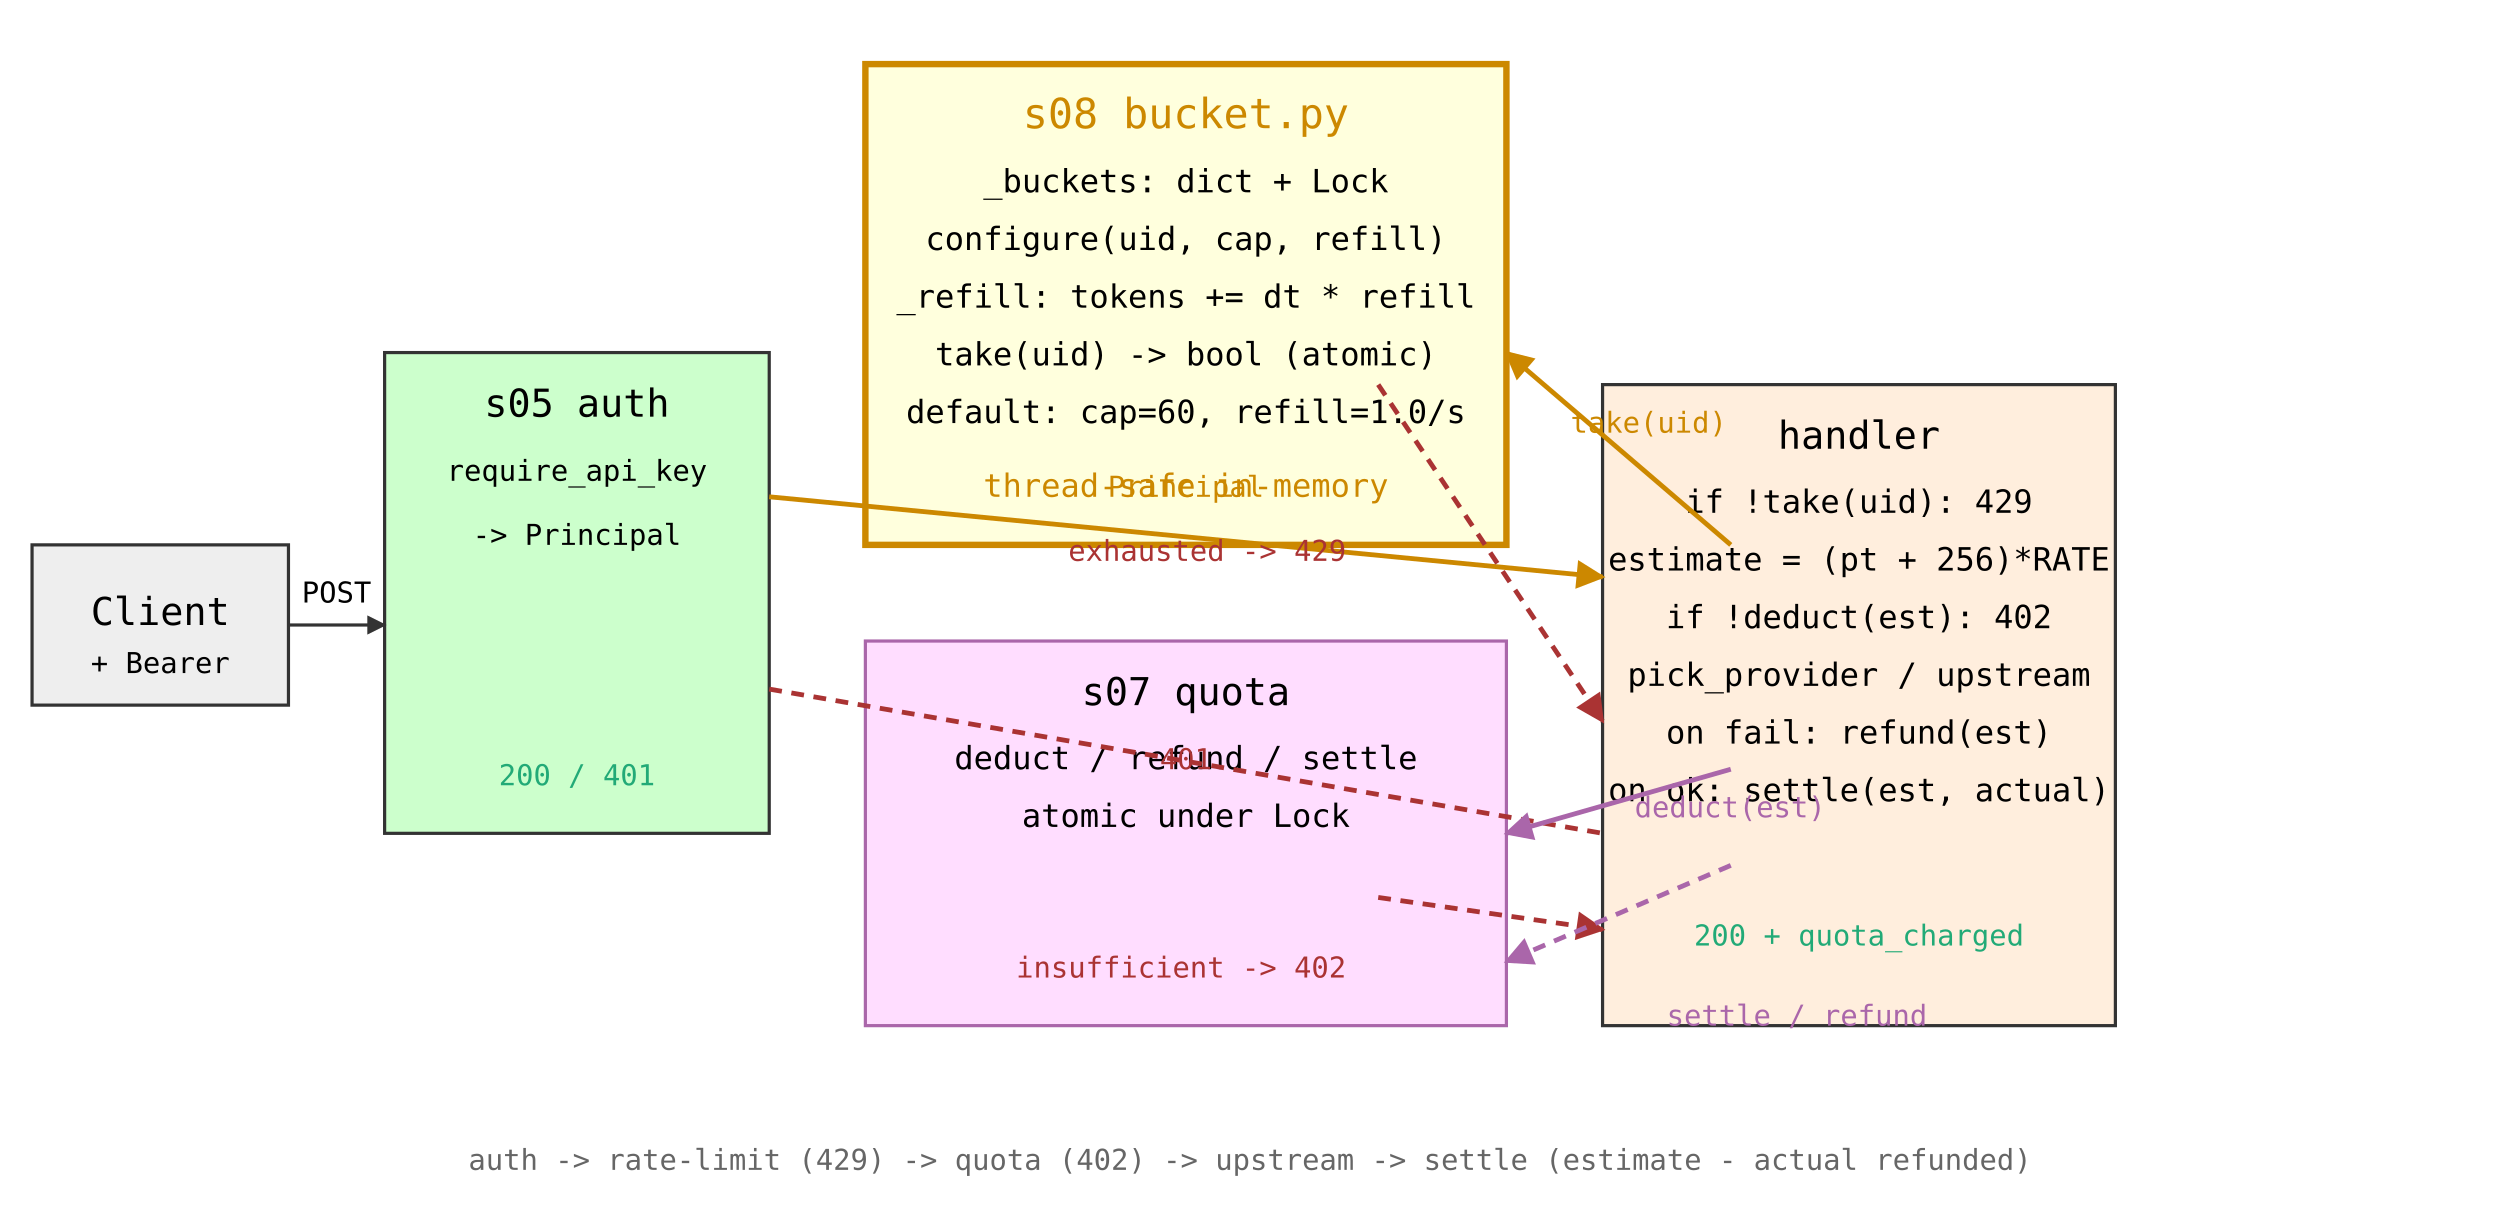
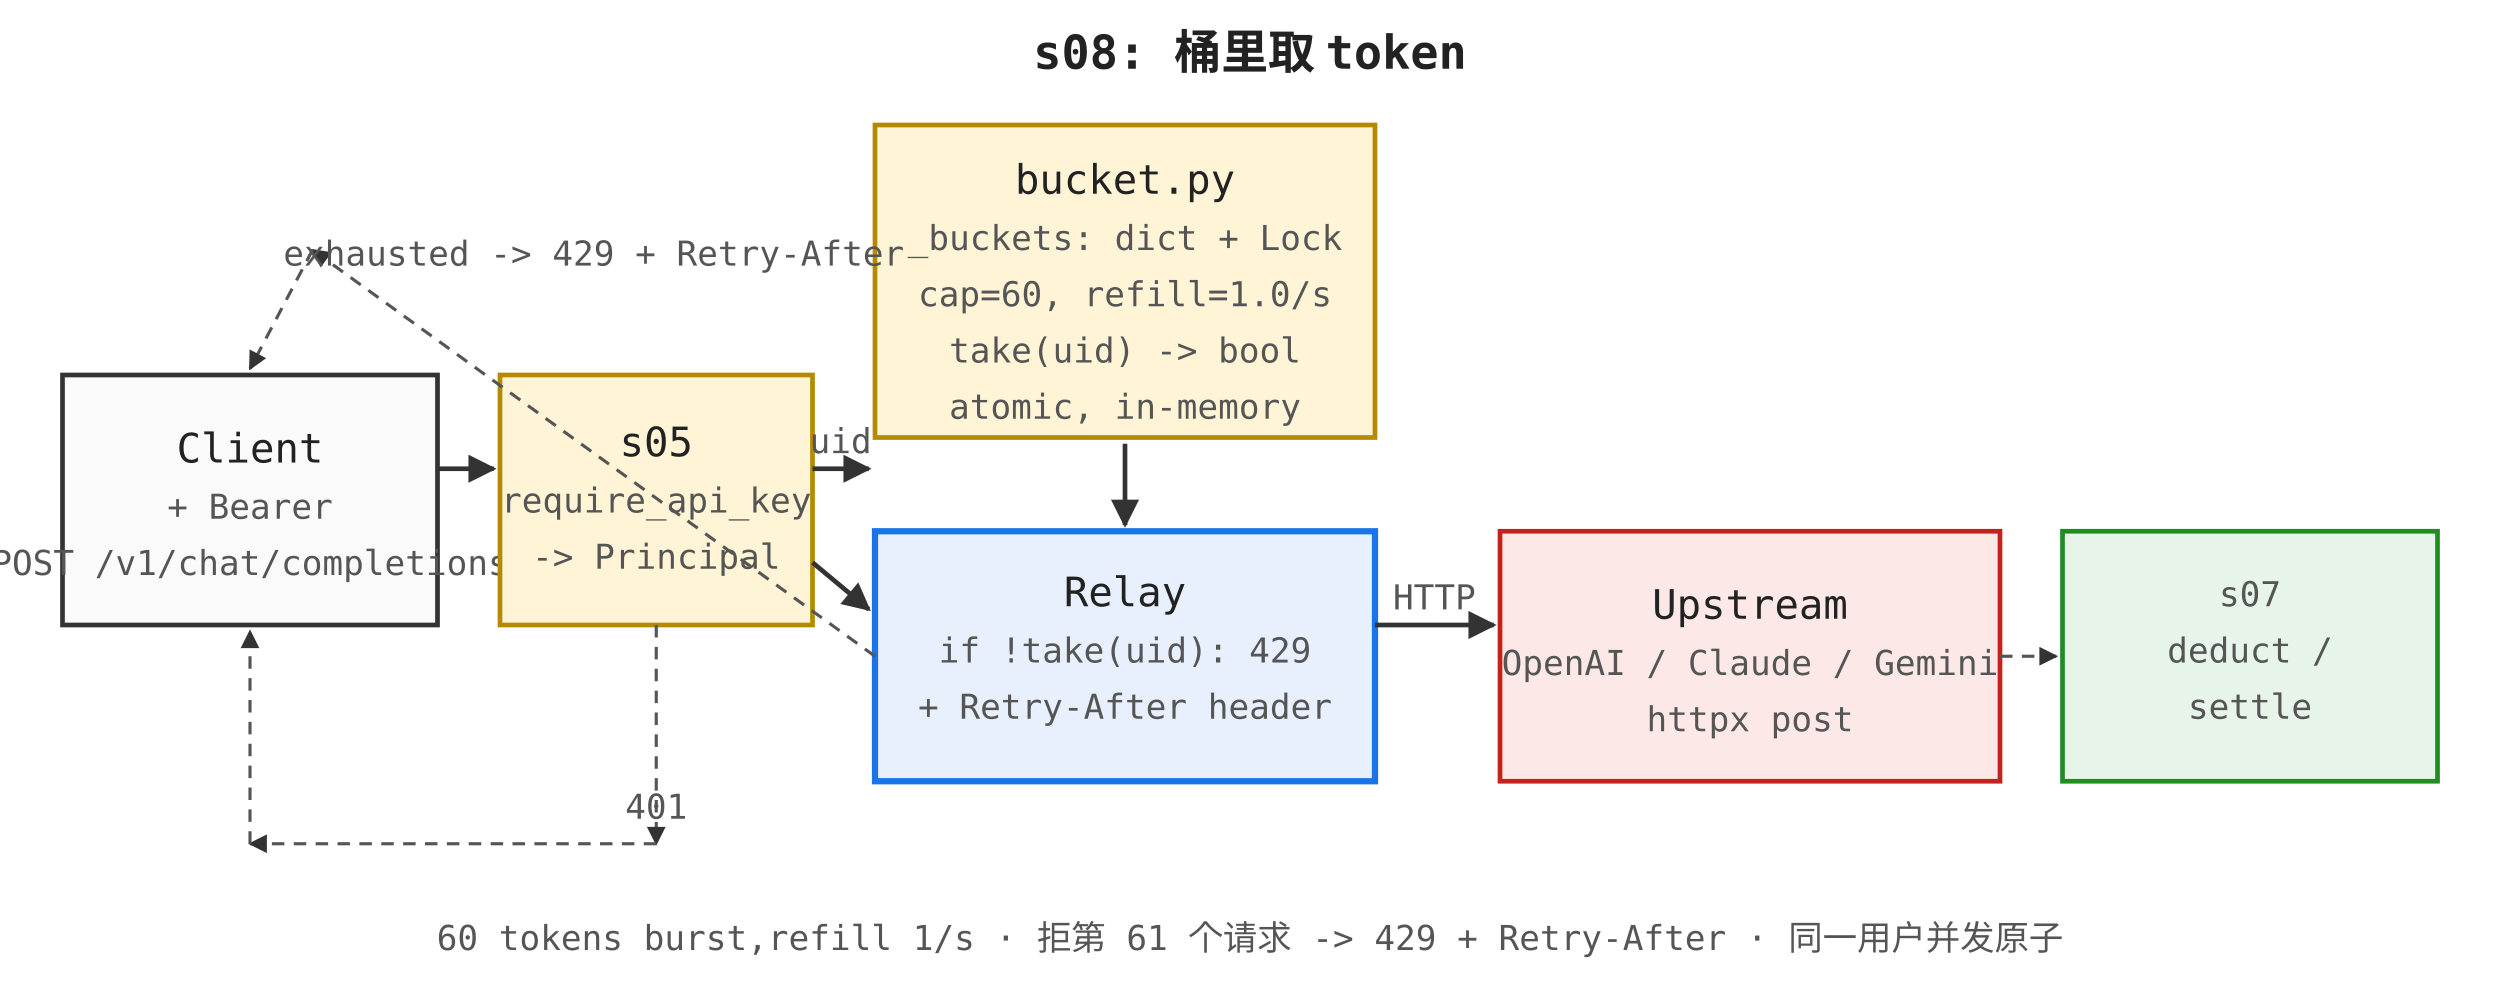
- <svg xmlns="http://www.w3.org/2000/svg" viewBox="0 0 780 380" font-family="monospace">
+ <svg xmlns="http://www.w3.org/2000/svg" viewBox="0 0 800 320" font-family="monospace">
+   <style>
+     .client     { fill: #fafafa; stroke: #333;    stroke-width: 1.5; }
+     .gateway    { fill: #e8f0fe; stroke: #1a73e8; stroke-width: 2;   }
+     .middleware { fill: #fff5d6; stroke: #b58900; stroke-width: 1.5; }
+     .storage    { fill: #e6f4ea; stroke: #228b22; stroke-width: 1.5; }
+     .upstream   { fill: #fce8e6; stroke: #c5221f; stroke-width: 1.5; }
+     .title      { font-size: 15px; font-weight: bold; fill: #222; }
+     .label      { font-size: 13px; fill: #222; }
+     .small      { font-size: 11px; fill: #555; }
+     .arrow      { stroke: #333; stroke-width: 1.5; fill: none; marker-end: url(#arrow); }
+     .arrowR     { stroke: #555; stroke-width: 1;   fill: none; marker-end: url(#arrow); stroke-dasharray: 4 3; }
+   </style>
  <defs>
-     <marker id="a" viewBox="0 0 10 10" refX="9" refY="5" markerWidth="6" markerHeight="6" orient="auto">
+     <marker id="arrow" viewBox="0 0 10 10" refX="9" refY="5" markerWidth="6" markerHeight="6" orient="auto">
      <path d="M0,0 L10,5 L0,10 z" fill="#333" />
    </marker>
-     <marker id="g" viewBox="0 0 10 10" refX="9" refY="5" markerWidth="6" markerHeight="6" orient="auto">
-       <path d="M0,0 L10,5 L0,10 z" fill="#2a7" />
-     </marker>
-     <marker id="rl" viewBox="0 0 10 10" refX="9" refY="5" markerWidth="6" markerHeight="6" orient="auto">
-       <path d="M0,0 L10,5 L0,10 z" fill="#c80" />
-     </marker>
-     <marker id="p" viewBox="0 0 10 10" refX="9" refY="5" markerWidth="6" markerHeight="6" orient="auto">
-       <path d="M0,0 L10,5 L0,10 z" fill="#a6a" />
-     </marker>
-     <marker id="r" viewBox="0 0 10 10" refX="9" refY="5" markerWidth="6" markerHeight="6" orient="auto">
-       <path d="M0,0 L10,5 L0,10 z" fill="#a33" />
-     </marker>
  </defs>
-   <rect x="10" y="170" width="80" height="50" fill="#eee" stroke="#333" />
-   <text x="50" y="195" text-anchor="middle">Client</text>
-   <text x="50" y="210" text-anchor="middle" font-size="9">+ Bearer</text>
-   <rect x="120" y="110" width="120" height="150" fill="#cfc" stroke="#333" />
-   <text x="180" y="130" text-anchor="middle" font-size="12">s05 auth</text>
-   <text x="180" y="150" text-anchor="middle" font-size="9">require_api_key</text>
-   <text x="180" y="170" text-anchor="middle" font-size="9">-&gt; Principal</text>
-   <text x="180" y="245" text-anchor="middle" font-size="9" fill="#2a7">200 / 401</text>
-   <rect x="270" y="20" width="200" height="150" fill="#ffd" stroke="#c80" stroke-width="2" />
-   <text x="370" y="40" text-anchor="middle" font-size="13" fill="#c80">s08 bucket.py</text>
-   <text x="370" y="60" text-anchor="middle" font-size="10">_buckets: dict + Lock</text>
-   <text x="370" y="78" text-anchor="middle" font-size="10">configure(uid, cap, refill)</text>
-   <text x="370" y="96" text-anchor="middle" font-size="10">_refill: tokens += dt * refill</text>
-   <text x="370" y="114" text-anchor="middle" font-size="10">take(uid) -&gt; bool (atomic)</text>
-   <text x="370" y="132" text-anchor="middle" font-size="10">default: cap=60, refill=1.0/s</text>
-   <text x="370" y="155" text-anchor="middle" font-size="10" fill="#c80">thread-safe in-memory</text>
-   <rect x="270" y="200" width="200" height="120" fill="#fdf" stroke="#a6a" />
-   <text x="370" y="220" text-anchor="middle" font-size="12">s07 quota</text>
-   <text x="370" y="240" text-anchor="middle" font-size="10">deduct / refund / settle</text>
-   <text x="370" y="258" text-anchor="middle" font-size="10">atomic under Lock</text>
-   <rect x="500" y="120" width="160" height="200" fill="#fed" stroke="#333" />
-   <text x="580" y="140" text-anchor="middle" font-size="12">handler</text>
-   <text x="580" y="160" text-anchor="middle" font-size="10">if !take(uid): 429</text>
-   <text x="580" y="178" text-anchor="middle" font-size="10">estimate = (pt + 256)*RATE</text>
-   <text x="580" y="196" text-anchor="middle" font-size="10">if !deduct(est): 402</text>
-   <text x="580" y="214" text-anchor="middle" font-size="10">pick_provider / upstream</text>
-   <text x="580" y="232" text-anchor="middle" font-size="10">on fail: refund(est)</text>
-   <text x="580" y="250" text-anchor="middle" font-size="10">on ok: settle(est, actual)</text>
-   <text x="580" y="295" text-anchor="middle" font-size="9" fill="#2a7">200 + quota_charged</text>
-   <line x1="90" y1="195" x2="120" y2="195" stroke="#333" marker-end="url(#a)" />
-   <text x="105" y="188" text-anchor="middle" font-size="9">POST</text>
-   <line x1="240" y1="155" x2="500" y2="180" stroke="#c80" marker-end="url(#rl)" stroke-width="1.5" />
-   <text x="370" y="155" text-anchor="middle" font-size="9" fill="#c80">Principal</text>
-   <line x1="240" y1="215" x2="500" y2="260" stroke="#a33" stroke-width="1.5" stroke-dasharray="4 3" />
-   <text x="370" y="240" text-anchor="middle" font-size="9" fill="#a33">401</text>
-   <line x1="540" y1="170" x2="470" y2="110" stroke="#c80" marker-end="url(#rl)" stroke-width="1.5" />
-   <text x="490" y="135" font-size="9" fill="#c80">take(uid)</text>
-   <line x1="430" y1="120" x2="500" y2="225" stroke="#a33" stroke-width="1.5" stroke-dasharray="4 3" marker-end="url(#r)" />
-   <text x="420" y="175" font-size="9" fill="#a33" text-anchor="end">exhausted -&gt; 429</text>
-   <line x1="540" y1="240" x2="470" y2="260" stroke="#a6a" marker-end="url(#p)" stroke-width="1.5" />
-   <text x="510" y="255" font-size="9" fill="#a6a">deduct(est)</text>
-   <line x1="430" y1="280" x2="500" y2="290" stroke="#a33" stroke-width="1.5" stroke-dasharray="4 3" marker-end="url(#r)" />
-   <text x="420" y="305" font-size="9" fill="#a33" text-anchor="end">insufficient -&gt; 402</text>
-   <line x1="540" y1="270" x2="470" y2="300" stroke="#a6a" stroke-dasharray="4 3" stroke-width="1.5" marker-end="url(#p)" />
-   <text x="520" y="320" font-size="9" fill="#a6a">settle / refund</text>
-   <text x="390" y="365" text-anchor="middle" font-size="9" fill="#666">auth -&gt; rate-limit (429) -&gt; quota (402) -&gt; upstream -&gt; settle (estimate - actual refunded)</text>
+   <text x="400" y="22" text-anchor="middle" class="title">s08: 桶里取 token</text>
+   <rect class="client" x="20" y="120" width="120" height="80" />
+   <text x="80" y="148" text-anchor="middle" class="label">Client</text>
+   <text x="80" y="166" text-anchor="middle" class="small">+ Bearer</text>
+   <text x="80" y="184" text-anchor="middle" class="small">POST /v1/chat/completions</text>
+   <rect class="middleware" x="160" y="120" width="100" height="80" />
+   <text x="210" y="146" text-anchor="middle" class="label">s05</text>
+   <text x="210" y="164" text-anchor="middle" class="small">require_api_key</text>
+   <text x="210" y="182" text-anchor="middle" class="small">-&gt; Principal</text>
+   <rect class="middleware" x="280" y="40" width="160" height="100" />
+   <text x="360" y="62" text-anchor="middle" class="label">bucket.py</text>
+   <text x="360" y="80" text-anchor="middle" class="small">_buckets: dict + Lock</text>
+   <text x="360" y="98" text-anchor="middle" class="small">cap=60, refill=1.0/s</text>
+   <text x="360" y="116" text-anchor="middle" class="small">take(uid) -&gt; bool</text>
+   <text x="360" y="134" text-anchor="middle" class="small">atomic, in-memory</text>
+   <rect class="gateway" x="280" y="170" width="160" height="80" />
+   <text x="360" y="194" text-anchor="middle" class="label">Relay</text>
+   <text x="360" y="212" text-anchor="middle" class="small">if !take(uid): 429</text>
+   <text x="360" y="230" text-anchor="middle" class="small">+ Retry-After header</text>
+   <rect class="upstream" x="480" y="170" width="160" height="80" />
+   <text x="560" y="198" text-anchor="middle" class="label">Upstream</text>
+   <text x="560" y="216" text-anchor="middle" class="small">OpenAI / Claude / Gemini</text>
+   <text x="560" y="234" text-anchor="middle" class="small">httpx post</text>
+   <rect class="storage" x="660" y="170" width="120" height="80" />
+   <text x="720" y="194" text-anchor="middle" class="small">s07</text>
+   <text x="720" y="212" text-anchor="middle" class="small">deduct /</text>
+   <text x="720" y="230" text-anchor="middle" class="small">settle</text>
+   <line class="arrow" x1="140" y1="150" x2="158" y2="150" />
+   <line class="arrow" x1="260" y1="150" x2="278" y2="150" />
+   <text x="269" y="145" text-anchor="middle" class="small">uid</text>
+   <line class="arrow" x1="260" y1="180" x2="278" y2="195" />
+   <line class="arrowR" x1="210" y1="200" x2="210" y2="270" stroke="#c5221f" />
+   <line class="arrowR" x1="210" y1="270" x2="80" y2="270" stroke="#c5221f" />
+   <line class="arrowR" x1="80" y1="270" x2="80" y2="202" stroke="#c5221f" />
+   <text x="210" y="262" text-anchor="middle" class="small" fill="#c5221f">401</text>
+   <line class="arrow" x1="360" y1="142" x2="360" y2="168" />
+   <line class="arrowR" x1="280" y1="210" x2="100" y2="80" stroke="#b58900" />
+   <line class="arrowR" x1="100" y1="80" x2="80" y2="118" stroke="#b58900" />
+   <text x="190" y="85" text-anchor="middle" class="small" fill="#b58900">exhausted -&gt; 429 + Retry-After</text>
+   <line class="arrow" x1="440" y1="200" x2="478" y2="200" />
+   <text x="459" y="195" text-anchor="middle" class="small">HTTP</text>
+   <line class="arrowR" x1="640" y1="210" x2="658" y2="210" />
+   <text x="400" y="304" text-anchor="middle" class="small">60 tokens burst,refill 1/s · 拒第 61 个请求 -&gt; 429 + Retry-After · 同一用户并发原子</text>
</svg>
